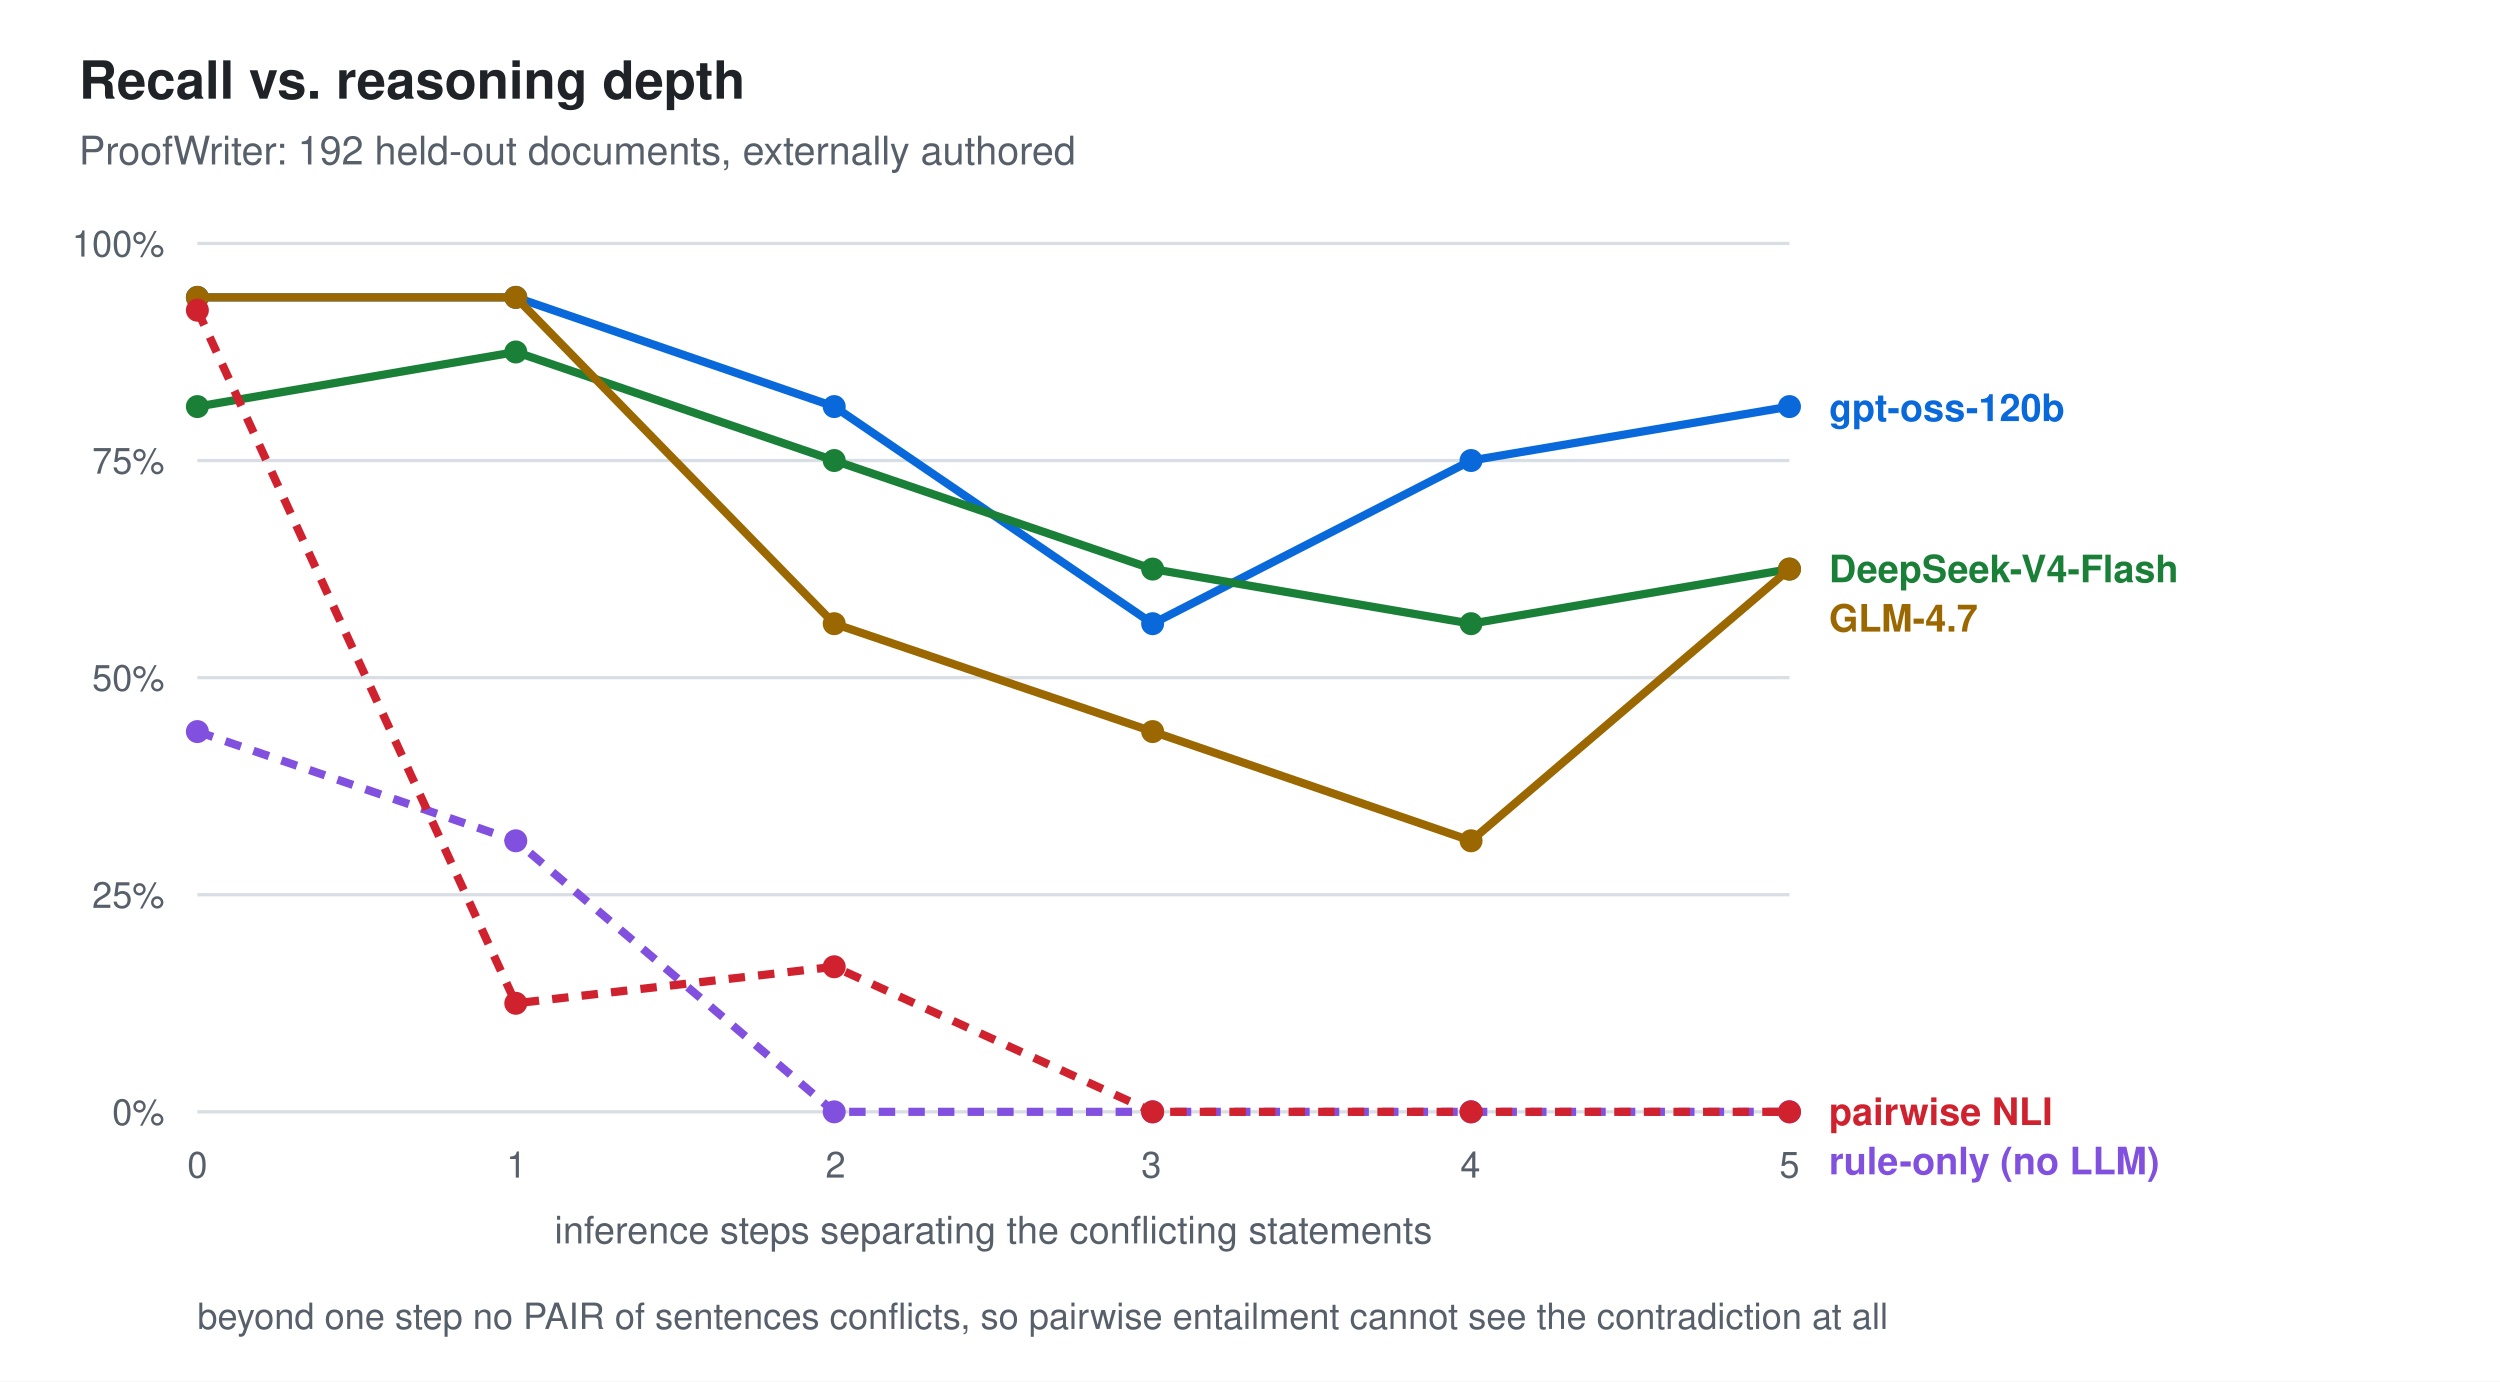
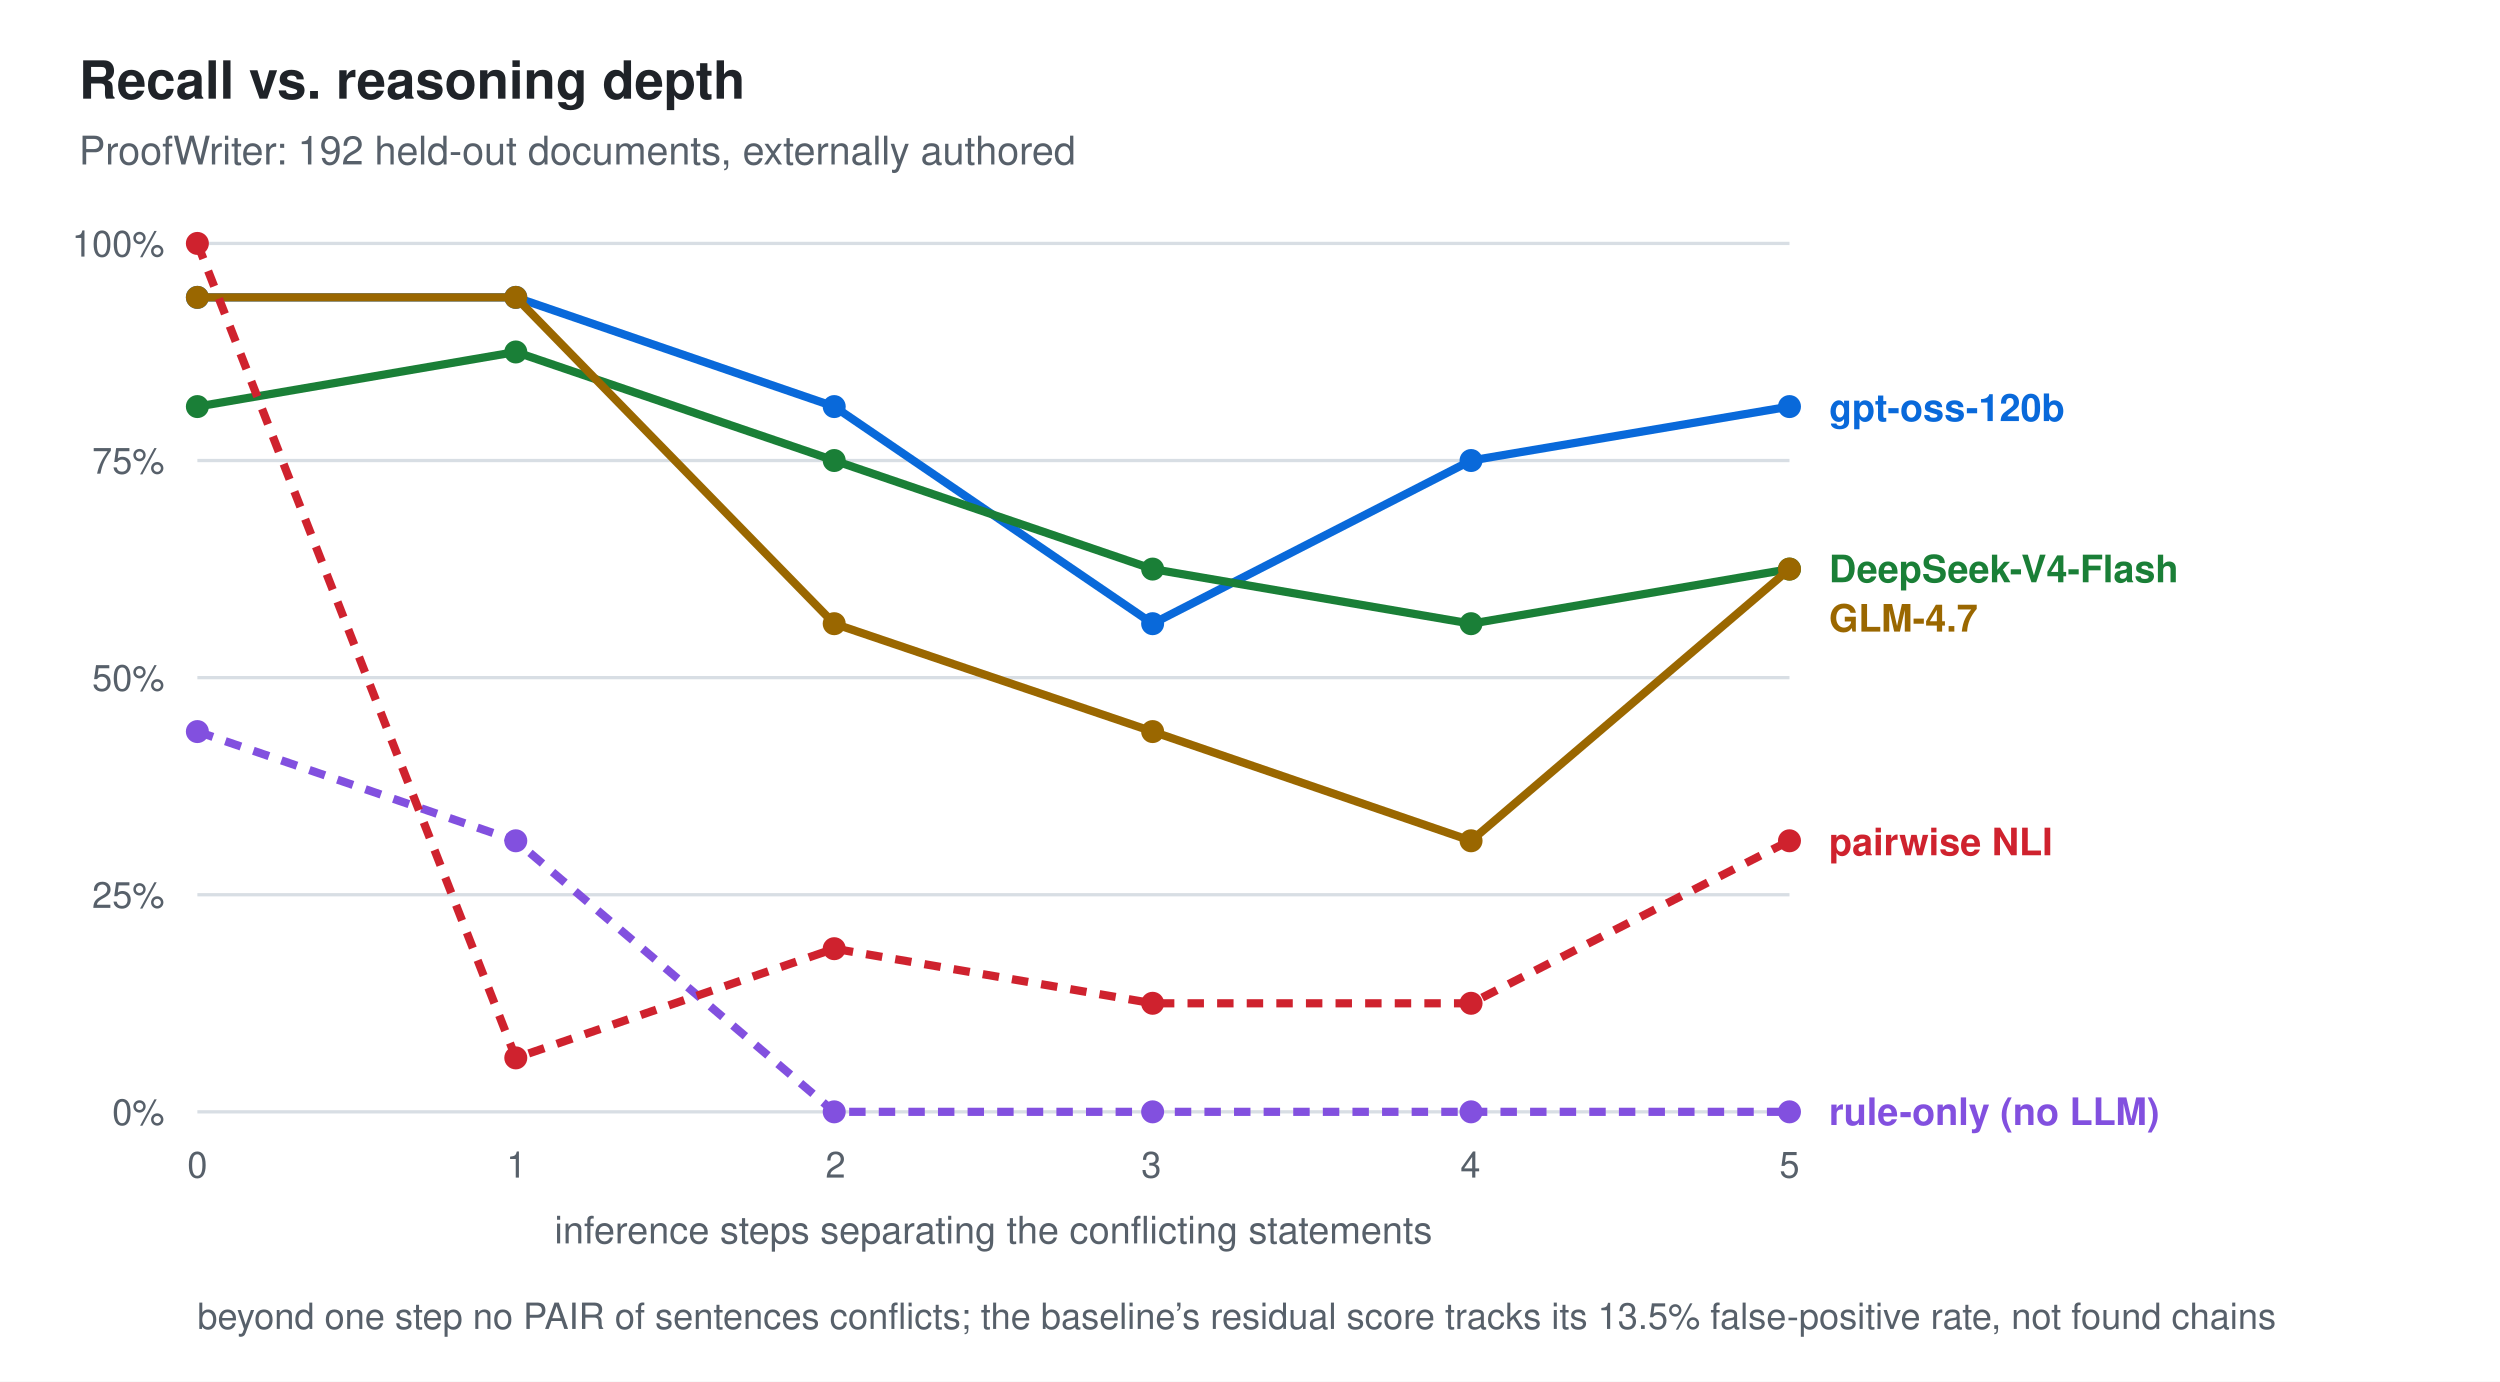
<svg xmlns="http://www.w3.org/2000/svg" width="760" height="420" viewBox="0 0 760 420" font-family="-apple-system,Segoe UI,Helvetica,Arial,sans-serif">
  <rect width="760" height="420" fill="#ffffff" />
  <text x="24" y="30" font-size="16" font-weight="600" fill="#1f2328">Recall vs. reasoning depth</text>
  <text x="24" y="50" font-size="12" fill="#57606a">ProofWriter: 192 held-out documents, externally authored</text>
  <line x1="60" y1="338.0" x2="544" y2="338.0" stroke="#d8dee4" stroke-width="1" />
  <text x="50" y="342.0" font-size="11" fill="#57606a" text-anchor="end">0%</text>
  <line x1="60" y1="272.0" x2="544" y2="272.0" stroke="#d8dee4" stroke-width="1" />
  <text x="50" y="276.0" font-size="11" fill="#57606a" text-anchor="end">25%</text>
  <line x1="60" y1="206.0" x2="544" y2="206.0" stroke="#d8dee4" stroke-width="1" />
  <text x="50" y="210.0" font-size="11" fill="#57606a" text-anchor="end">50%</text>
  <line x1="60" y1="140.0" x2="544" y2="140.0" stroke="#d8dee4" stroke-width="1" />
  <text x="50" y="144.0" font-size="11" fill="#57606a" text-anchor="end">75%</text>
  <line x1="60" y1="74.0" x2="544" y2="74.0" stroke="#d8dee4" stroke-width="1" />
  <text x="50" y="78.0" font-size="11" fill="#57606a" text-anchor="end">100%</text>
  <text x="60" y="358" font-size="11" fill="#57606a" text-anchor="middle">0</text>
  <text x="157" y="358" font-size="11" fill="#57606a" text-anchor="middle">1</text>
  <text x="254" y="358" font-size="11" fill="#57606a" text-anchor="middle">2</text>
  <text x="350" y="358" font-size="11" fill="#57606a" text-anchor="middle">3</text>
  <text x="447" y="358" font-size="11" fill="#57606a" text-anchor="middle">4</text>
  <text x="544" y="358" font-size="11" fill="#57606a" text-anchor="middle">5</text>
  <text x="302" y="378" font-size="11.5" fill="#57606a" text-anchor="middle">inference steps separating the conflicting statements</text>
  <polyline points="60.0,90.4 156.8,90.4 253.6,123.6 350.4,189.6 447.2,140.0 544.0,123.6" fill="none" stroke="#0969da" stroke-width="2.5" />
  <circle cx="60.0" cy="90.4" r="3.5" fill="#0969da" />
  <circle cx="156.8" cy="90.4" r="3.5" fill="#0969da" />
  <circle cx="253.6" cy="123.6" r="3.5" fill="#0969da" />
  <circle cx="350.4" cy="189.6" r="3.5" fill="#0969da" />
  <circle cx="447.2" cy="140.0" r="3.5" fill="#0969da" />
  <circle cx="544.0" cy="123.6" r="3.5" fill="#0969da" />
  <polyline points="60.0,123.6 156.8,107.0 253.6,140.0 350.4,173.0 447.2,189.6 544.0,173.0" fill="none" stroke="#1a7f37" stroke-width="2.5" />
  <circle cx="60.0" cy="123.6" r="3.5" fill="#1a7f37" />
  <circle cx="156.8" cy="107.0" r="3.5" fill="#1a7f37" />
  <circle cx="253.6" cy="140.0" r="3.5" fill="#1a7f37" />
  <circle cx="350.4" cy="173.0" r="3.5" fill="#1a7f37" />
  <circle cx="447.2" cy="189.6" r="3.5" fill="#1a7f37" />
  <circle cx="544.0" cy="173.0" r="3.5" fill="#1a7f37" />
  <polyline points="60.0,90.4 156.8,90.4 253.6,189.6 350.4,222.4 447.2,255.6 544.0,173.0" fill="none" stroke="#9a6700" stroke-width="2.5" />
  <circle cx="60.0" cy="90.4" r="3.5" fill="#9a6700" />
  <circle cx="156.8" cy="90.4" r="3.5" fill="#9a6700" />
  <circle cx="253.6" cy="189.6" r="3.5" fill="#9a6700" />
  <circle cx="350.4" cy="222.4" r="3.5" fill="#9a6700" />
  <circle cx="447.2" cy="255.6" r="3.5" fill="#9a6700" />
  <circle cx="544.0" cy="173.0" r="3.5" fill="#9a6700" />
  <polyline points="60.0,222.4 156.8,255.6 253.6,338.0 350.4,338.0 447.2,338.0 544.0,338.0" fill="none" stroke="#8250df" stroke-width="2.5" stroke-dasharray="5,4" />
  <circle cx="60.0" cy="222.4" r="3.5" fill="#8250df" />
  <circle cx="156.8" cy="255.6" r="3.5" fill="#8250df" />
  <circle cx="253.6" cy="338.0" r="3.5" fill="#8250df" />
  <circle cx="350.4" cy="338.0" r="3.5" fill="#8250df" />
  <circle cx="447.2" cy="338.0" r="3.5" fill="#8250df" />
  <circle cx="544.0" cy="338.0" r="3.5" fill="#8250df" />
-   <polyline points="60.0,94.3 156.8,305.0 253.6,293.9 350.4,338.0 447.2,338.0 544.0,338.0" fill="none" stroke="#cf222e" stroke-width="2.5" stroke-dasharray="5,4" />
-   <circle cx="60.0" cy="94.3" r="3.5" fill="#cf222e" />
-   <circle cx="156.8" cy="305.0" r="3.5" fill="#cf222e" />
-   <circle cx="253.6" cy="293.9" r="3.5" fill="#cf222e" />
-   <circle cx="350.4" cy="338.0" r="3.5" fill="#cf222e" />
-   <circle cx="447.2" cy="338.0" r="3.5" fill="#cf222e" />
-   <circle cx="544.0" cy="338.0" r="3.5" fill="#cf222e" />
+   <polyline points="60.0,74.0 156.8,321.6 253.6,288.4 350.4,305.0 447.2,305.0 544.0,255.6" fill="none" stroke="#cf222e" stroke-width="2.5" stroke-dasharray="5,4" />
+   <circle cx="60.0" cy="74.0" r="3.5" fill="#cf222e" />
+   <circle cx="156.8" cy="321.6" r="3.5" fill="#cf222e" />
+   <circle cx="253.6" cy="288.4" r="3.5" fill="#cf222e" />
+   <circle cx="350.4" cy="305.0" r="3.5" fill="#cf222e" />
+   <circle cx="447.2" cy="305.0" r="3.5" fill="#cf222e" />
+   <circle cx="544.0" cy="255.6" r="3.5" fill="#cf222e" />
  <text x="556" y="128" font-size="11.5" font-weight="600" fill="#0969da">gpt-oss-120b</text>
  <text x="556" y="177" font-size="11.5" font-weight="600" fill="#1a7f37">DeepSeek-V4-Flash</text>
  <text x="556" y="192" font-size="11.5" font-weight="600" fill="#9a6700">GLM-4.7</text>
-   <text x="556" y="342" font-size="11.5" font-weight="600" fill="#cf222e">pairwise NLI</text>
-   <text x="556" y="357" font-size="11.5" font-weight="600" fill="#8250df">rule-only (no LLM)</text>
-   <text x="60" y="404" font-size="11" fill="#57606a">beyond one step no PAIR of sentences conflicts, so pairwise entailment cannot see the contradiction at all</text>
+   <text x="556" y="260" font-size="11.5" font-weight="600" fill="#cf222e">pairwise NLI</text>
+   <text x="556" y="342" font-size="11.5" font-weight="600" fill="#8250df">rule-only (no LLM)</text>
+   <text x="60" y="404" font-size="11" fill="#57606a">beyond one step no PAIR of sentences conflicts; the baseline’s residual score tracks its 13.5% false-positive rate, not found chains</text>
</svg>
